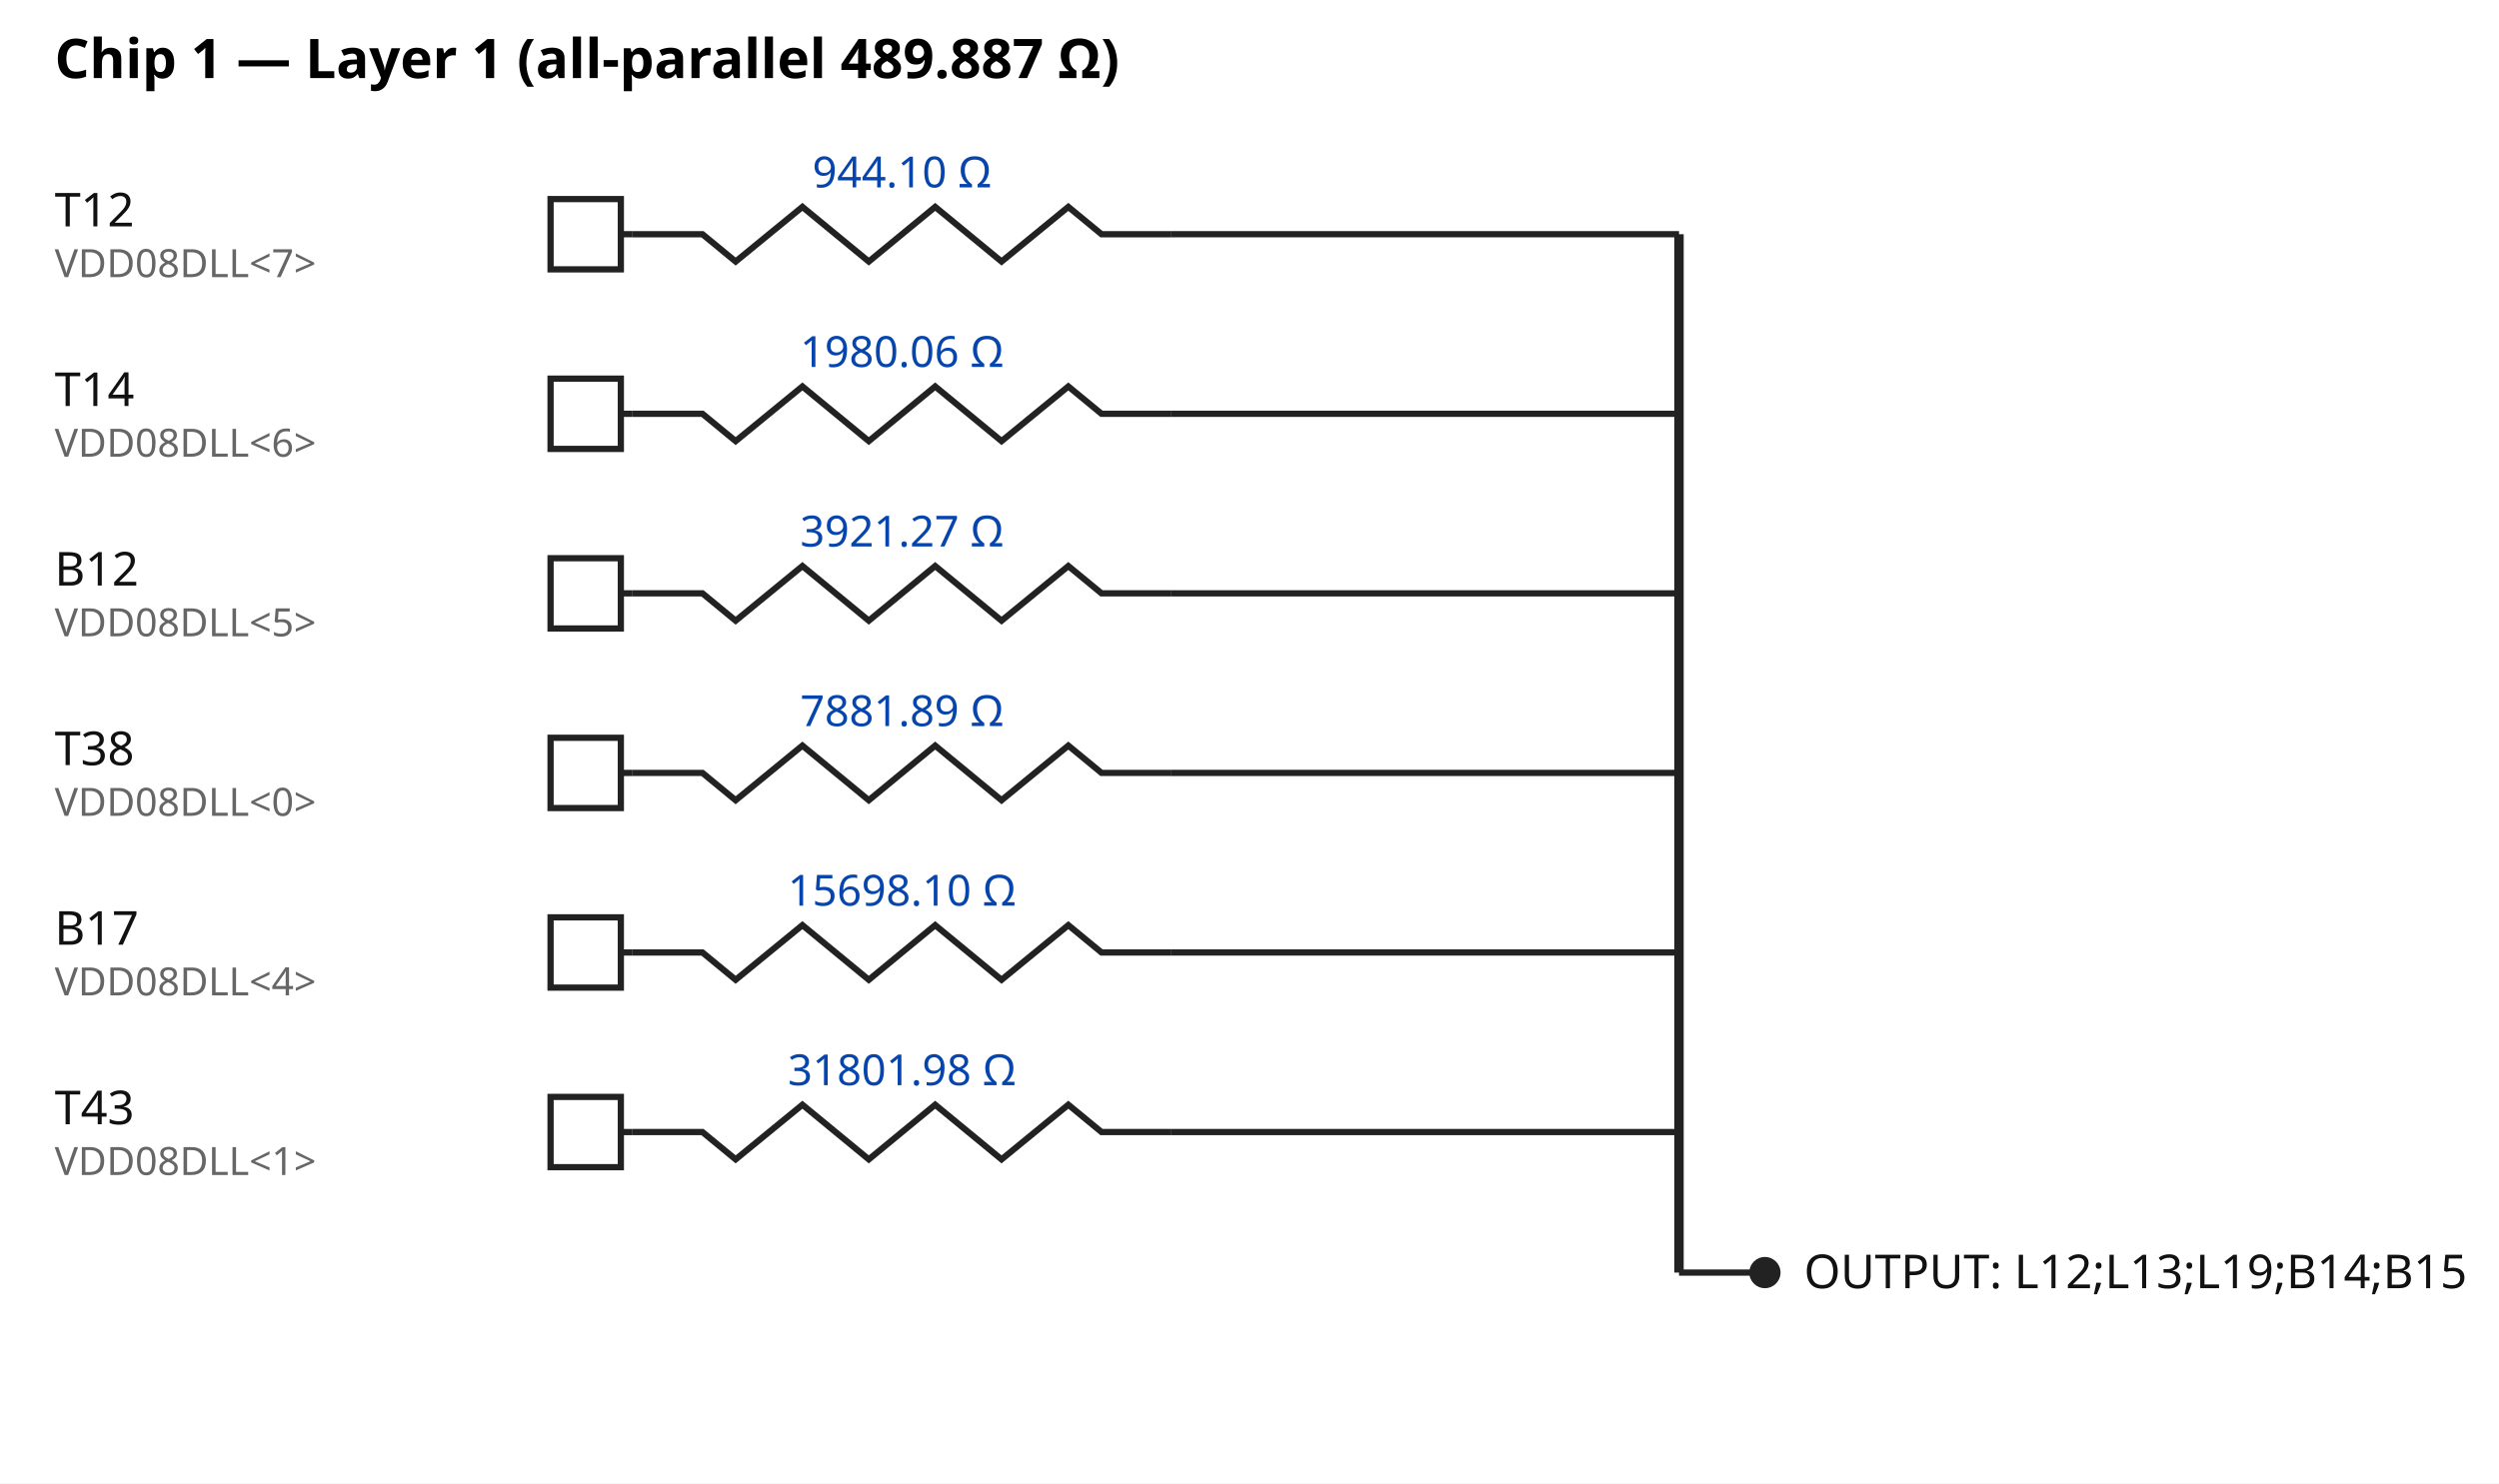
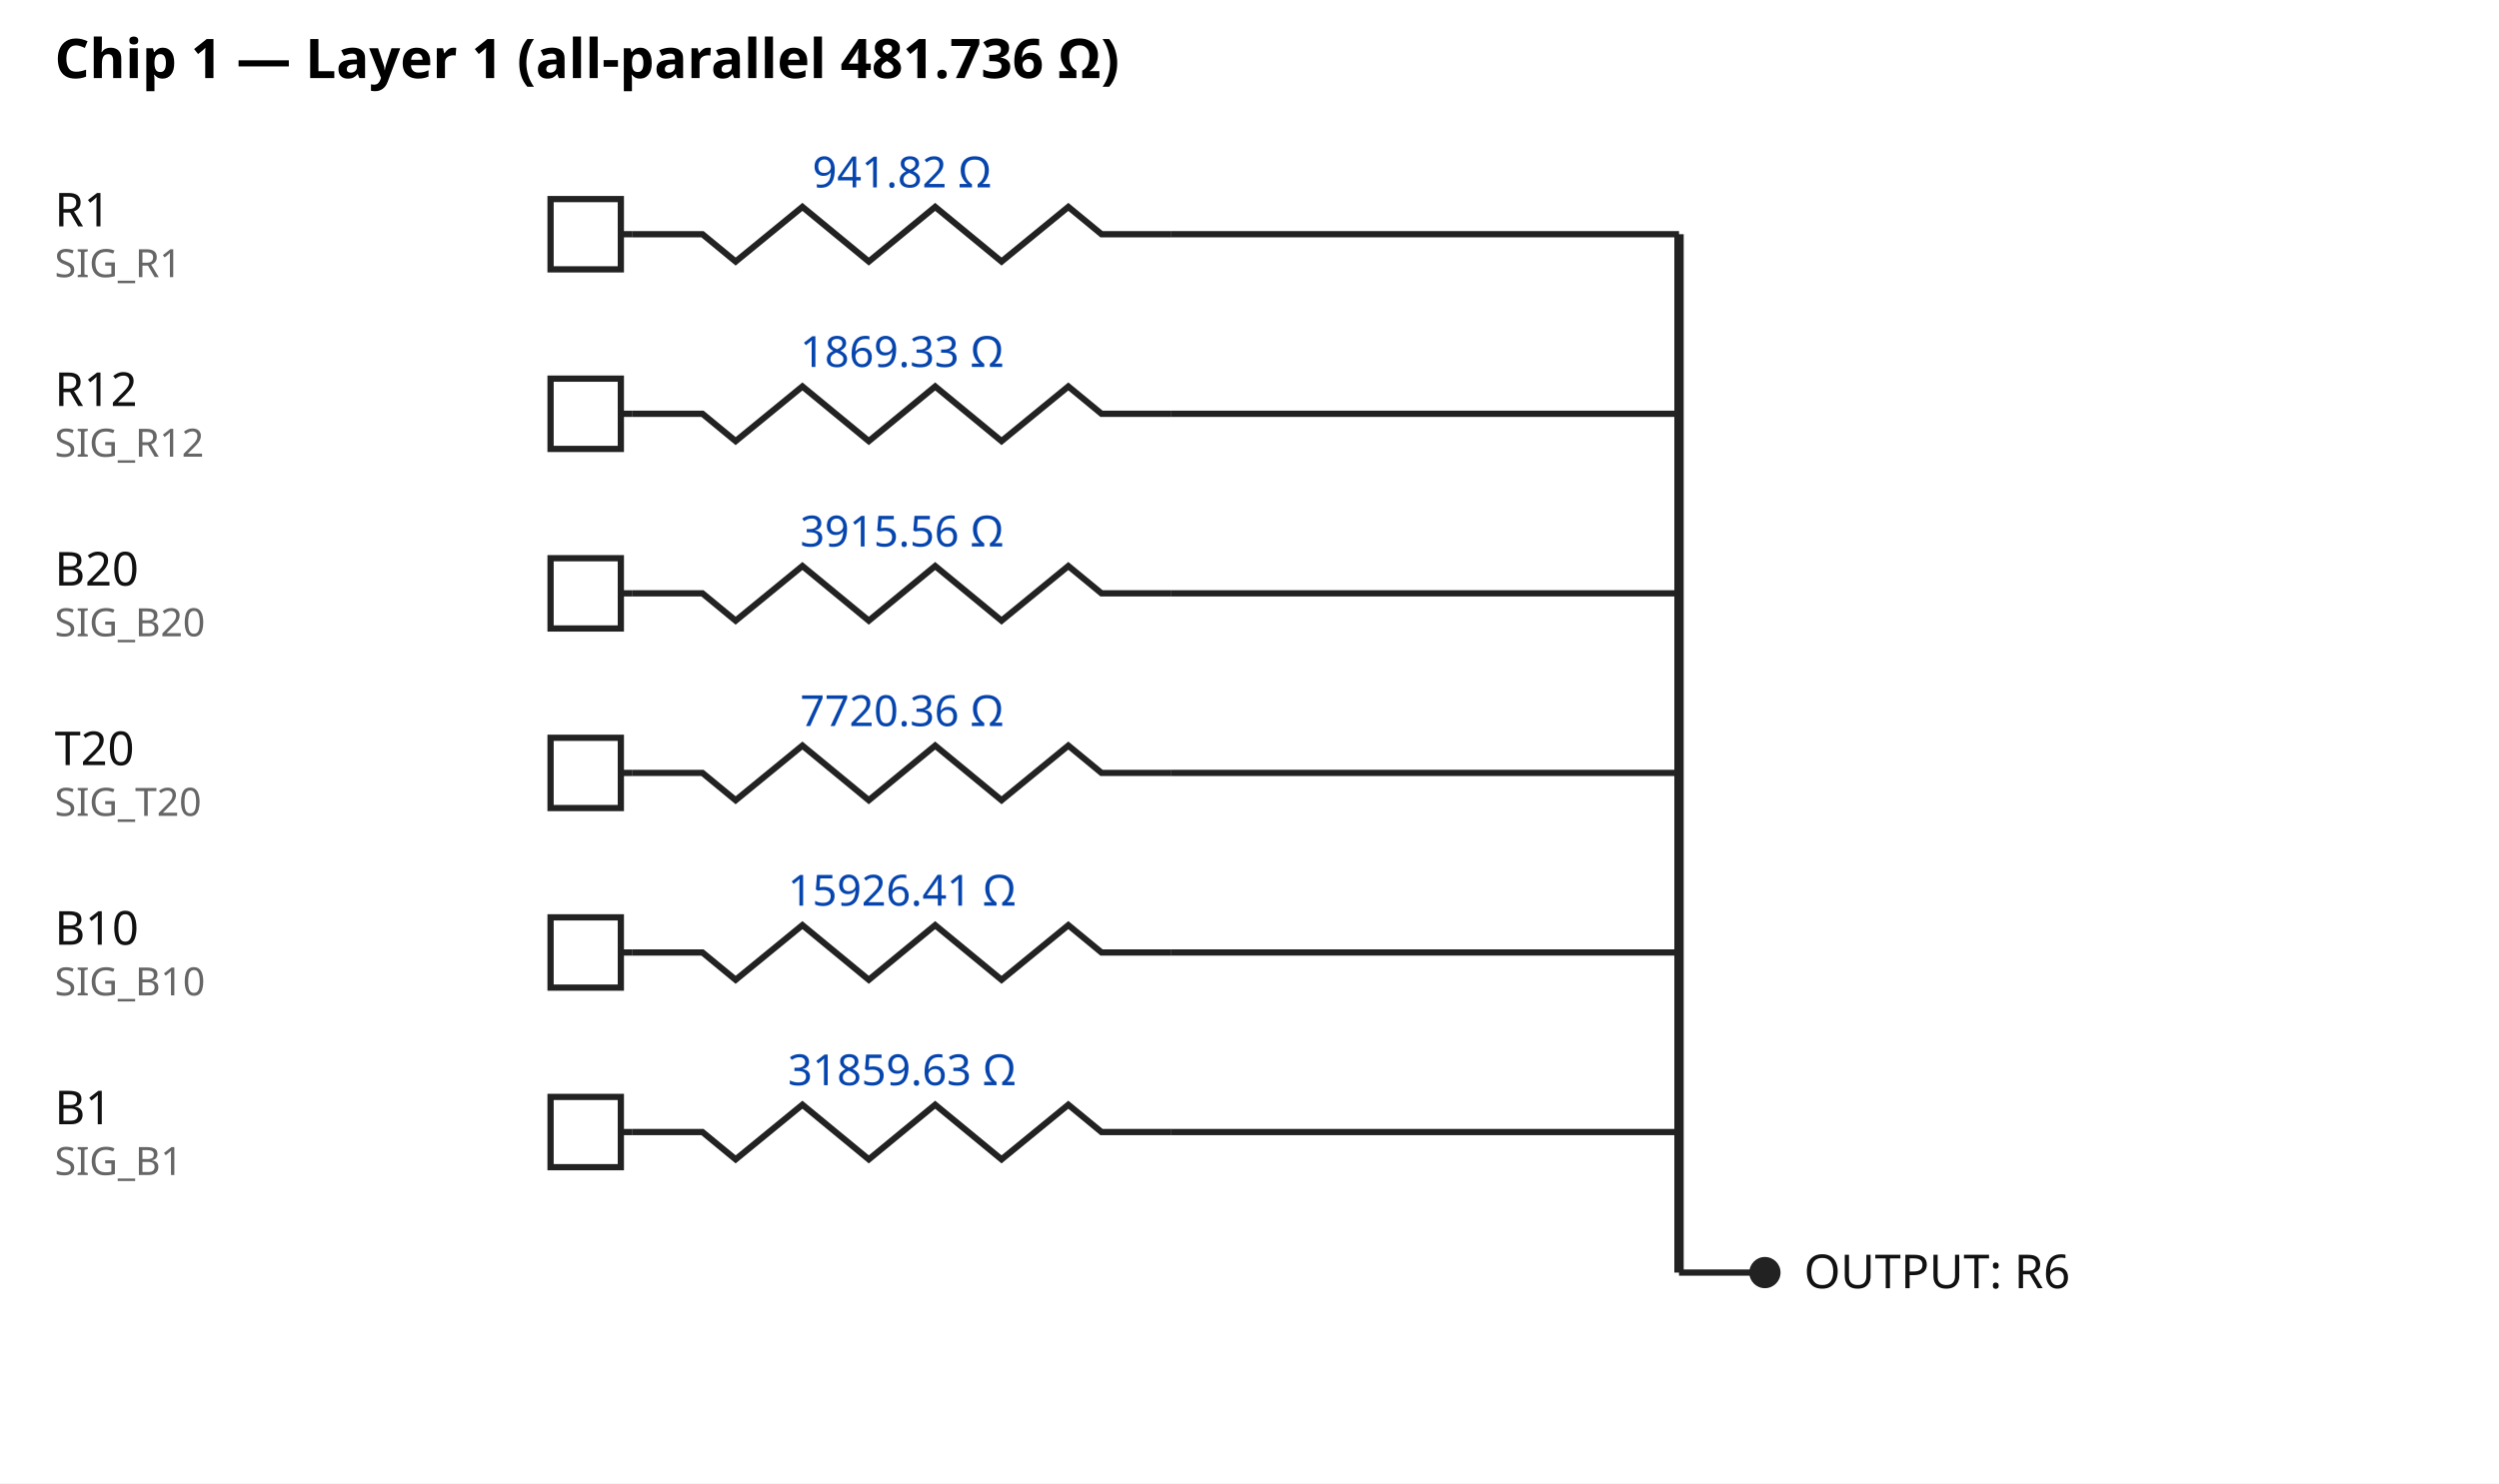
<svg xmlns="http://www.w3.org/2000/svg" width="640" height="380" viewBox="0 0 640 380">
  <style>.wire{stroke:#222;stroke-width:1.6;fill:none}.bus{stroke:#222;stroke-width:2.4;fill:none}.pad{fill:#fff;stroke:#222;stroke-width:1.6}.node{fill:#222}.lbl{font:12px sans-serif;fill:#111}.sig{font:10px sans-serif;fill:#666}.val{font:11px sans-serif;fill:#0645ad}.ttl{font:600 14px sans-serif;fill:#000}</style>
  <rect width="640" height="380" fill="#fff" />
-   <text x="14" y="20" class="ttl">Chip 1 — Layer 1  (all-parallel 489.887 Ω)</text>
+   <text x="14" y="20" class="ttl">Chip 1 — Layer 1  (all-parallel 481.736 Ω)</text>
  <rect x="141" y="51" width="18" height="18" class="pad" />
-   <text x="14" y="58" class="lbl">T12</text>
-   <text x="14" y="71" class="sig">VDD08DLL&lt;7&gt;</text>
+   <text x="14" y="58" class="lbl">R1</text>
+   <text x="14" y="71" class="sig">SIG_R1</text>
  <line x1="159" y1="60" x2="162" y2="60" class="wire" />
  <polyline points="162.0,60.0 179.9,60.0 188.4,67.0 205.5,53.0 222.5,67.0 239.5,53.0 256.5,67.0 273.6,53.0 282.1,60.0 300.0,60.0" class="wire" />
-   <text x="231" y="48" class="val" text-anchor="middle">944.10 Ω</text>
+   <text x="231" y="48" class="val" text-anchor="middle">941.82 Ω</text>
  <line x1="300" y1="60" x2="430" y2="60" class="wire" />
  <rect x="141" y="97" width="18" height="18" class="pad" />
-   <text x="14" y="104" class="lbl">T14</text>
-   <text x="14" y="117" class="sig">VDD08DLL&lt;6&gt;</text>
+   <text x="14" y="104" class="lbl">R12</text>
+   <text x="14" y="117" class="sig">SIG_R12</text>
  <line x1="159" y1="106" x2="162" y2="106" class="wire" />
  <polyline points="162.0,106.0 179.9,106.0 188.4,113.0 205.5,99.0 222.5,113.0 239.5,99.0 256.5,113.0 273.6,99.0 282.1,106.0 300.0,106.0" class="wire" />
-   <text x="231" y="94" class="val" text-anchor="middle">1980.06 Ω</text>
+   <text x="231" y="94" class="val" text-anchor="middle">1869.33 Ω</text>
  <line x1="300" y1="106" x2="430" y2="106" class="wire" />
  <rect x="141" y="143" width="18" height="18" class="pad" />
-   <text x="14" y="150" class="lbl">B12</text>
-   <text x="14" y="163" class="sig">VDD08DLL&lt;5&gt;</text>
+   <text x="14" y="150" class="lbl">B20</text>
+   <text x="14" y="163" class="sig">SIG_B20</text>
  <line x1="159" y1="152" x2="162" y2="152" class="wire" />
  <polyline points="162.0,152.0 179.9,152.0 188.4,159.0 205.5,145.0 222.5,159.0 239.5,145.0 256.5,159.0 273.6,145.0 282.1,152.0 300.0,152.0" class="wire" />
-   <text x="231" y="140" class="val" text-anchor="middle">3921.27 Ω</text>
+   <text x="231" y="140" class="val" text-anchor="middle">3915.56 Ω</text>
  <line x1="300" y1="152" x2="430" y2="152" class="wire" />
  <rect x="141" y="189" width="18" height="18" class="pad" />
-   <text x="14" y="196" class="lbl">T38</text>
-   <text x="14" y="209" class="sig">VDD08DLL&lt;0&gt;</text>
+   <text x="14" y="196" class="lbl">T20</text>
+   <text x="14" y="209" class="sig">SIG_T20</text>
  <line x1="159" y1="198" x2="162" y2="198" class="wire" />
  <polyline points="162.0,198.0 179.9,198.0 188.4,205.0 205.5,191.0 222.5,205.0 239.5,191.0 256.5,205.0 273.6,191.0 282.1,198.0 300.0,198.0" class="wire" />
-   <text x="231" y="186" class="val" text-anchor="middle">7881.89 Ω</text>
+   <text x="231" y="186" class="val" text-anchor="middle">7720.36 Ω</text>
  <line x1="300" y1="198" x2="430" y2="198" class="wire" />
  <rect x="141" y="235" width="18" height="18" class="pad" />
-   <text x="14" y="242" class="lbl">B17</text>
-   <text x="14" y="255" class="sig">VDD08DLL&lt;4&gt;</text>
+   <text x="14" y="242" class="lbl">B10</text>
+   <text x="14" y="255" class="sig">SIG_B10</text>
  <line x1="159" y1="244" x2="162" y2="244" class="wire" />
  <polyline points="162.0,244.0 179.9,244.0 188.4,251.0 205.5,237.0 222.5,251.0 239.5,237.0 256.5,251.0 273.6,237.0 282.1,244.0 300.0,244.0" class="wire" />
-   <text x="231" y="232" class="val" text-anchor="middle">15698.10 Ω</text>
+   <text x="231" y="232" class="val" text-anchor="middle">15926.41 Ω</text>
  <line x1="300" y1="244" x2="430" y2="244" class="wire" />
  <rect x="141" y="281" width="18" height="18" class="pad" />
-   <text x="14" y="288" class="lbl">T43</text>
-   <text x="14" y="301" class="sig">VDD08DLL&lt;1&gt;</text>
+   <text x="14" y="288" class="lbl">B1</text>
+   <text x="14" y="301" class="sig">SIG_B1</text>
  <line x1="159" y1="290" x2="162" y2="290" class="wire" />
  <polyline points="162.0,290.0 179.9,290.0 188.4,297.0 205.5,283.0 222.5,297.0 239.5,283.0 256.5,297.0 273.6,283.0 282.1,290.0 300.0,290.0" class="wire" />
-   <text x="231" y="278" class="val" text-anchor="middle">31801.98 Ω</text>
+   <text x="231" y="278" class="val" text-anchor="middle">31859.63 Ω</text>
  <line x1="300" y1="290" x2="430" y2="290" class="wire" />
  <line x1="430" y1="60" x2="430" y2="326" class="bus" />
  <line x1="430" y1="326" x2="452" y2="326" class="wire" />
  <circle cx="452" cy="326" r="4" class="node" />
-   <text x="462" y="330" class="lbl">OUTPUT: L12;L13;L19;B14;B15</text>
+   <text x="462" y="330" class="lbl">OUTPUT: R6</text>
</svg>
